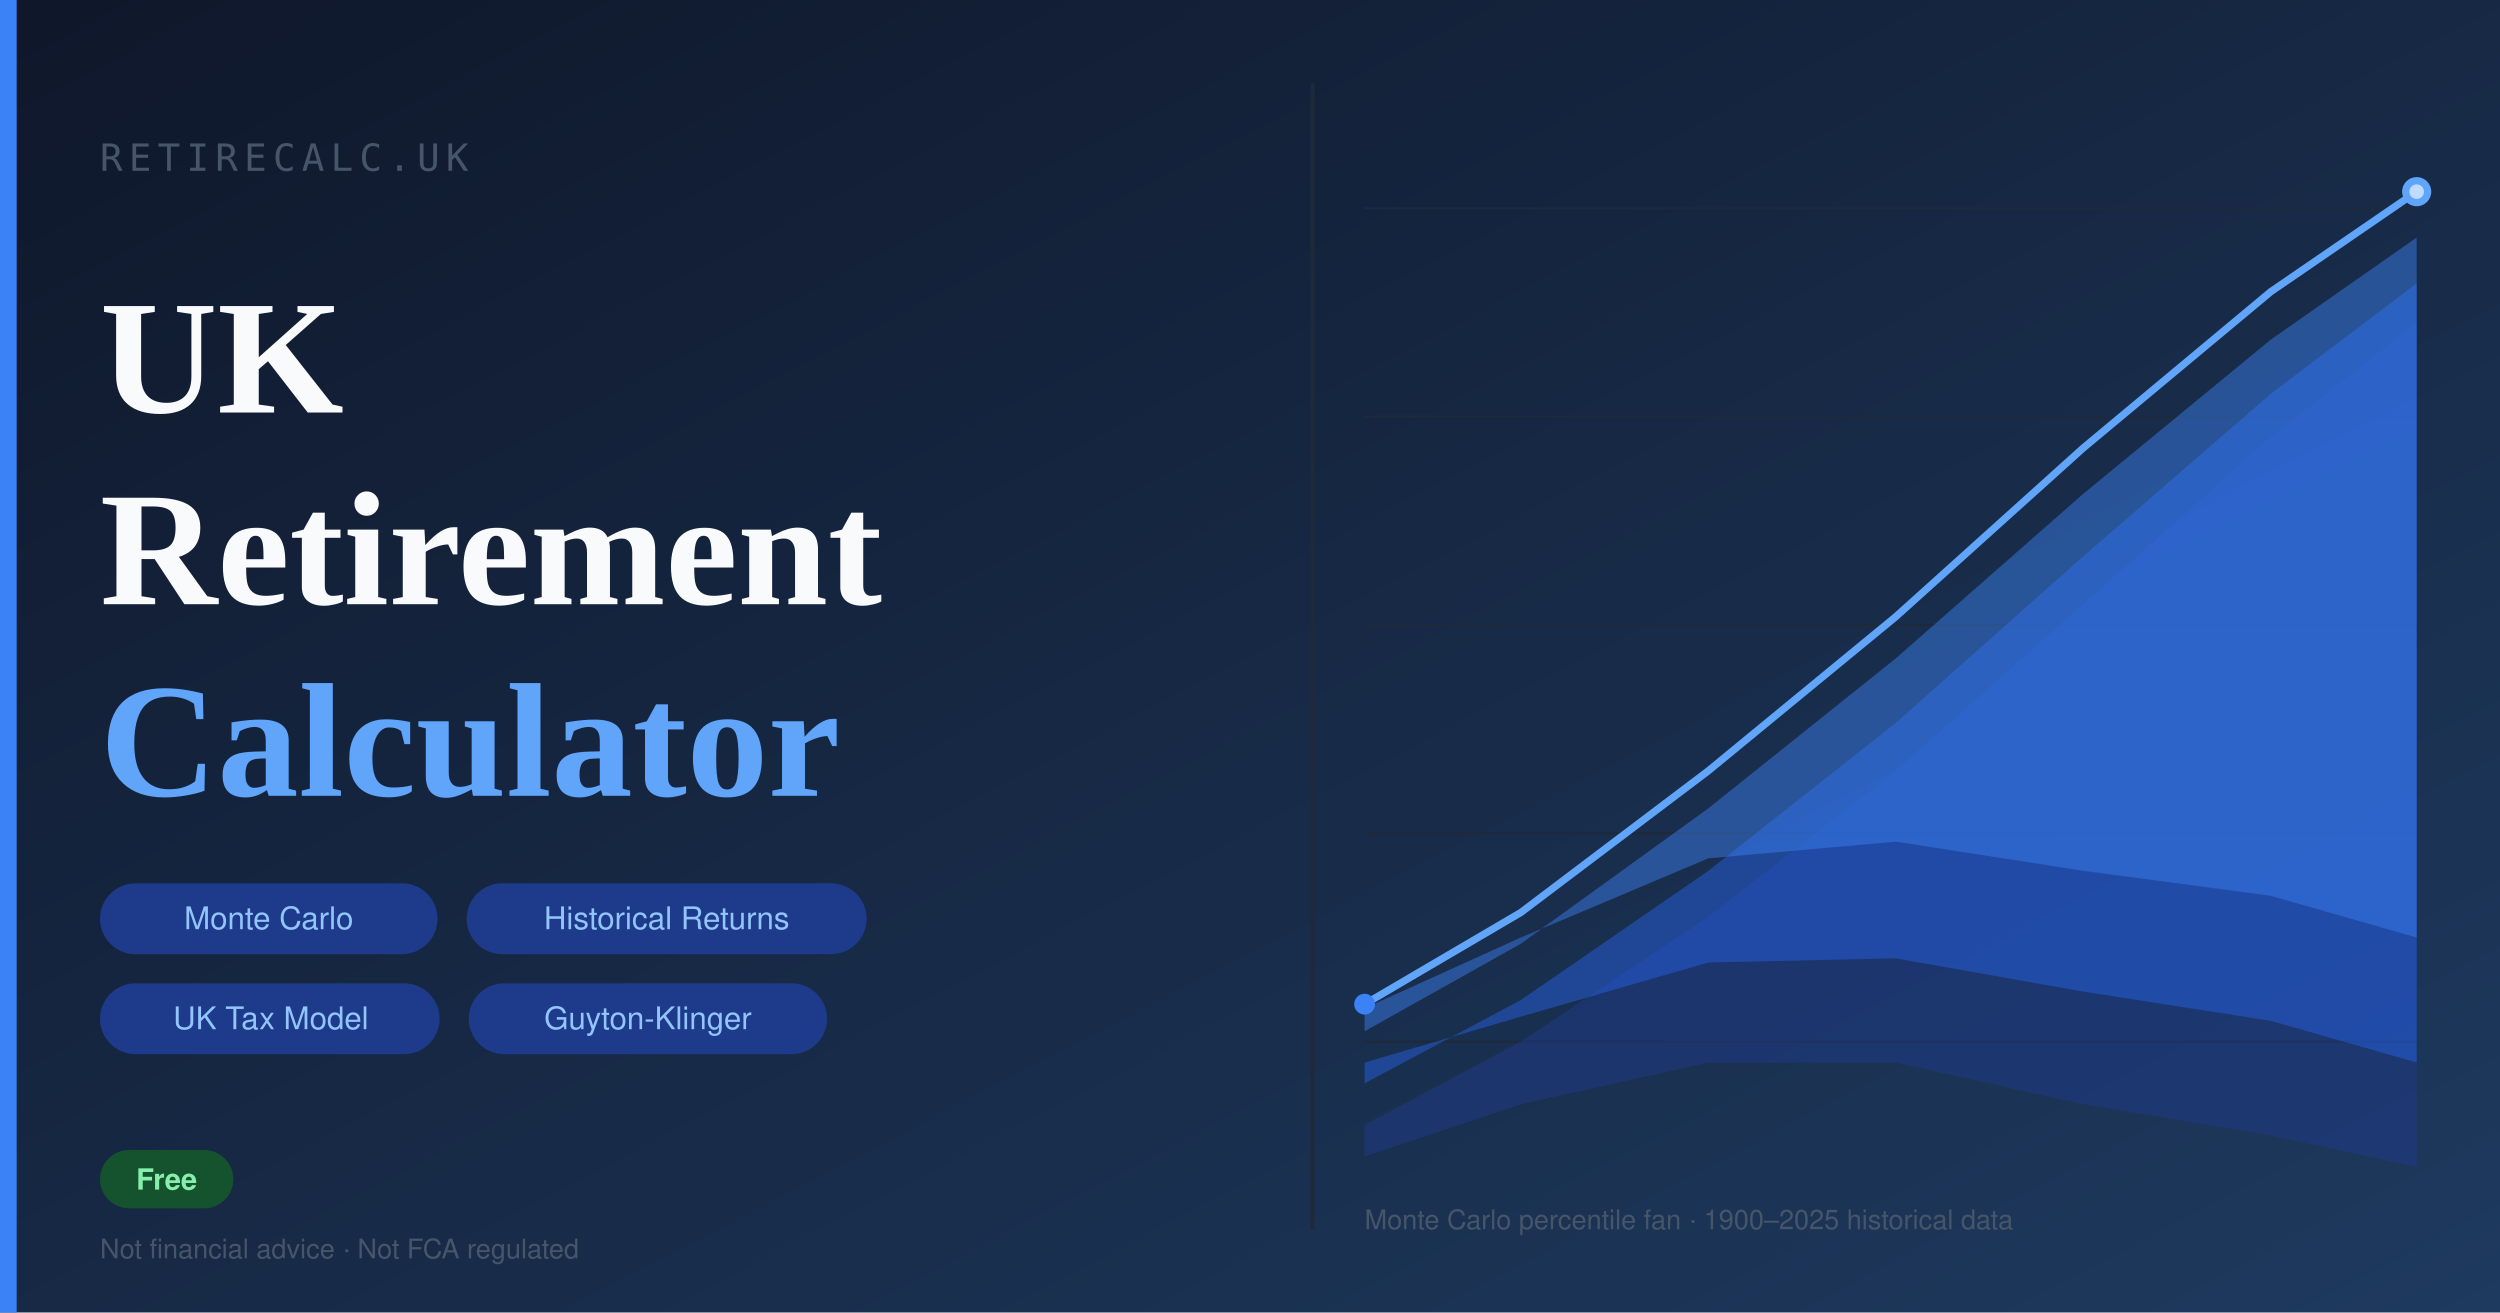
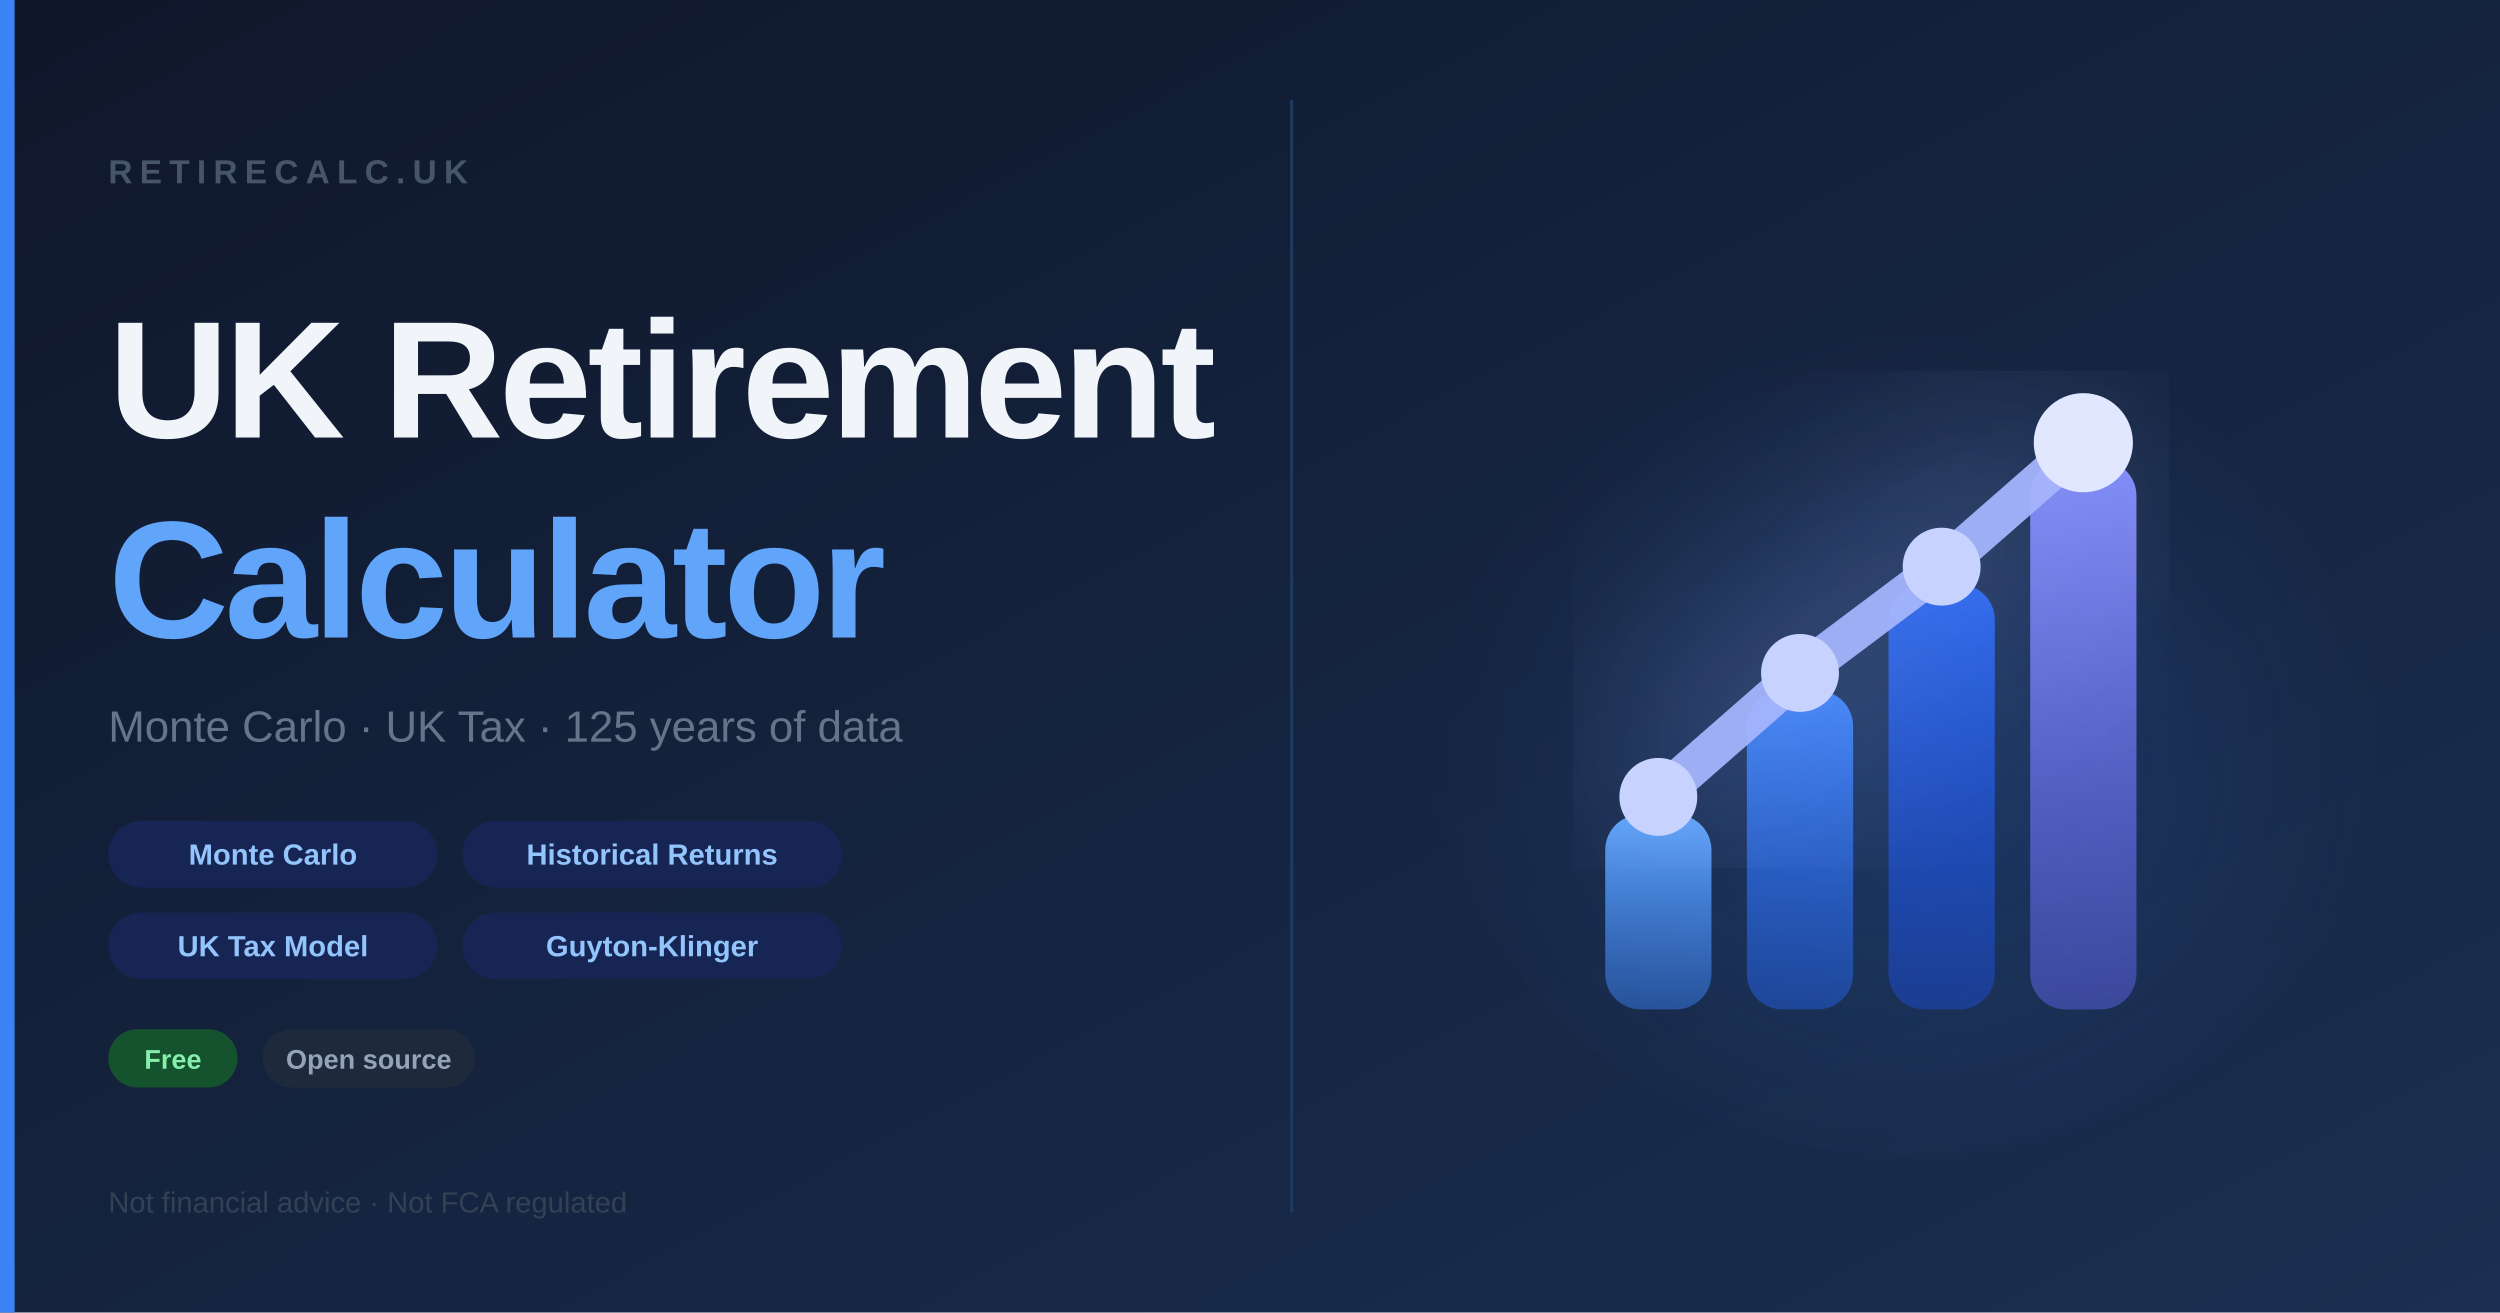
<svg xmlns="http://www.w3.org/2000/svg" viewBox="0 0 1200 630" width="1200" height="630">
  <defs>
    <linearGradient id="bg" x1="0" y1="0" x2="1" y2="1">
      <stop offset="0%" stop-color="#0f172a" />
-       <stop offset="100%" stop-color="#1e3a5f" />
+       <stop offset="100%" stop-color="#1a2f52" />
    </linearGradient>
+     <linearGradient id="b1" x1="0" y1="0" x2="0" y2="1">
+       <stop offset="0%" stop-color="#60a5fa" />
+       <stop offset="100%" stop-color="#3b82f6" stop-opacity="0.45" />
+     </linearGradient>
+     <linearGradient id="b2" x1="0" y1="0" x2="0" y2="1">
+       <stop offset="0%" stop-color="#3b82f6" />
+       <stop offset="100%" stop-color="#2563eb" stop-opacity="0.45" />
+     </linearGradient>
+     <linearGradient id="b3" x1="0" y1="0" x2="0" y2="1">
+       <stop offset="0%" stop-color="#2563eb" />
+       <stop offset="100%" stop-color="#1d4ed8" stop-opacity="0.45" />
+     </linearGradient>
+     <linearGradient id="b4" x1="0" y1="0" x2="0" y2="1">
+       <stop offset="0%" stop-color="#818cf8" />
+       <stop offset="100%" stop-color="#6366f1" stop-opacity="0.45" />
+     </linearGradient>
+     <filter id="glow" x="-20%" y="-20%" width="140%" height="140%">
+       <feGaussianBlur stdDeviation="6" result="blur" />
+       <feMerge>
+         <feMergeNode in="blur" />
+         <feMergeNode in="SourceGraphic" />
+       </feMerge>
+     </filter>
+     <radialGradient id="iconGlow" cx="50%" cy="55%" r="50%">
+       <stop offset="0%" stop-color="#3b82f6" stop-opacity="0.18" />
+       <stop offset="100%" stop-color="#3b82f6" stop-opacity="0" />
+     </radialGradient>
  </defs>
  <rect width="1200" height="630" fill="url(#bg)" />
-   <rect x="0" y="0" width="8" height="630" fill="#3b82f6" />
-   <line x1="630" y1="40" x2="630" y2="590" stroke="#1e293b" stroke-width="2" />
-   <text x="48" y="82" font-family="monospace" font-size="18" fill="#475569" letter-spacing="3">RETIRECALC.UK</text>
-   <text x="48" y="198" font-family="Georgia, 'Times New Roman', serif" font-size="78" font-weight="bold" fill="#f8fafc">UK</text>
-   <text x="48" y="290" font-family="Georgia, 'Times New Roman', serif" font-size="78" font-weight="bold" fill="#f8fafc">Retirement</text>
-   <text x="48" y="382" font-family="Georgia, 'Times New Roman', serif" font-size="78" font-weight="bold" fill="#60a5fa">Calculator</text>
-   <rect x="48" y="424" width="162" height="34" rx="17" fill="#1e3a8a" />
-   <text x="129" y="446" font-family="-apple-system, Helvetica, Arial, sans-serif" font-size="15" fill="#93c5fd" text-anchor="middle">Monte Carlo</text>
-   <rect x="224" y="424" width="192" height="34" rx="17" fill="#1e3a8a" />
-   <text x="320" y="446" font-family="-apple-system, Helvetica, Arial, sans-serif" font-size="15" fill="#93c5fd" text-anchor="middle">Historical Returns</text>
-   <rect x="48" y="472" width="163" height="34" rx="17" fill="#1e3a8a" />
-   <text x="130" y="494" font-family="-apple-system, Helvetica, Arial, sans-serif" font-size="15" fill="#93c5fd" text-anchor="middle">UK Tax Model</text>
-   <rect x="225" y="472" width="172" height="34" rx="17" fill="#1e3a8a" />
-   <text x="311" y="494" font-family="-apple-system, Helvetica, Arial, sans-serif" font-size="15" fill="#93c5fd" text-anchor="middle">Guyton-Klinger</text>
-   <rect x="48" y="552" width="64" height="28" rx="14" fill="#14532d" />
-   <text x="80" y="571" font-family="-apple-system, Helvetica, Arial, sans-serif" font-size="14" font-weight="bold" fill="#86efac" text-anchor="middle">Free</text>
-   <text x="48" y="604" font-family="-apple-system, Helvetica, Arial, sans-serif" font-size="13" fill="#475569">Not financial advice · Not FCA regulated</text>
-   <line x1="655" y1="100" x2="1160" y2="100" stroke="#1e293b" stroke-width="1" />
-   <line x1="655" y1="200" x2="1160" y2="200" stroke="#1e293b" stroke-width="1" />
-   <line x1="655" y1="300" x2="1160" y2="300" stroke="#1e293b" stroke-width="1" />
-   <line x1="655" y1="400" x2="1160" y2="400" stroke="#1e293b" stroke-width="1" />
-   <line x1="655" y1="500" x2="1160" y2="500" stroke="#1e293b" stroke-width="1" />
-   <polygon points="655,540 730,500 820,440 910,370 1000,290 1090,210 1160,155             1160,560 1090,545 1000,530 910,510 820,510 730,530 655,555" fill="#1e3a8a" opacity="0.50" />
-   <polygon points="655,520 730,480 820,418 910,347 1000,267 1090,189 1160,136             1160,510 1090,490 1000,476 910,460 820,462 730,488 655,510" fill="#2563eb" opacity="0.45" />
-   <polygon points="655,495 730,453 820,388 910,316 1000,237 1090,163 1160,114             1160,450 1090,430 1000,418 910,404 820,412 730,450 655,484" fill="#3b82f6" opacity="0.45" />
-   <polyline points="655,482 730,438 820,370 910,296 1000,215 1090,140 1160,92" stroke="#60a5fa" stroke-width="3.5" fill="none" stroke-linecap="round" stroke-linejoin="round" />
-   <circle cx="1160" cy="92" r="7" fill="#60a5fa" />
-   <circle cx="1160" cy="92" r="3.5" fill="#bfdbfe" />
-   <circle cx="655" cy="482" r="5" fill="#3b82f6" />
-   <text x="655" y="590" font-family="-apple-system, Helvetica, Arial, sans-serif" font-size="13" fill="#475569">Monte Carlo percentile fan · 1900–2025 historical data</text>
+   <rect x="0" y="0" width="7" height="630" fill="#3b82f6" />
+   <line x1="620" y1="48" x2="620" y2="582" stroke="#1e3a5f" stroke-width="1.5" />
+   <text x="52" y="88" font-family="ui-sans-serif, 'Helvetica Neue', Arial, sans-serif" font-size="16" font-weight="600" fill="#475569" letter-spacing="3.5">RETIRECALC.UK</text>
+   <text x="52" y="210" font-family="ui-sans-serif, 'Helvetica Neue', Arial, sans-serif" font-size="80" font-weight="800" fill="#f1f5f9" letter-spacing="-2">UK Retirement</text>
+   <text x="52" y="306" font-family="ui-sans-serif, 'Helvetica Neue', Arial, sans-serif" font-size="80" font-weight="800" fill="#60a5fa" letter-spacing="-2">Calculator</text>
+   <text x="52" y="356" font-family="ui-sans-serif, 'Helvetica Neue', Arial, sans-serif" font-size="21" fill="#64748b">Monte Carlo · UK Tax · 125 years of data</text>
+   <rect x="52" y="394" width="158" height="32" rx="16" fill="#172554" />
+   <text x="131" y="415" font-family="ui-sans-serif, 'Helvetica Neue', Arial, sans-serif" font-size="14" font-weight="600" fill="#93c5fd" text-anchor="middle">Monte Carlo</text>
+   <rect x="222" y="394" width="182" height="32" rx="16" fill="#172554" />
+   <text x="313" y="415" font-family="ui-sans-serif, 'Helvetica Neue', Arial, sans-serif" font-size="14" font-weight="600" fill="#93c5fd" text-anchor="middle">Historical Returns</text>
+   <rect x="52" y="438" width="158" height="32" rx="16" fill="#172554" />
+   <text x="131" y="459" font-family="ui-sans-serif, 'Helvetica Neue', Arial, sans-serif" font-size="14" font-weight="600" fill="#93c5fd" text-anchor="middle">UK Tax Model</text>
+   <rect x="222" y="438" width="182" height="32" rx="16" fill="#172554" />
+   <text x="313" y="459" font-family="ui-sans-serif, 'Helvetica Neue', Arial, sans-serif" font-size="14" font-weight="600" fill="#93c5fd" text-anchor="middle">Guyton-Klinger</text>
+   <rect x="52" y="494" width="62" height="28" rx="14" fill="#14532d" />
+   <text x="83" y="513" font-family="ui-sans-serif, 'Helvetica Neue', Arial, sans-serif" font-size="13" font-weight="700" fill="#86efac" text-anchor="middle">Free</text>
+   <rect x="126" y="494" width="102" height="28" rx="14" fill="#1e293b" />
+   <text x="177" y="513" font-family="ui-sans-serif, 'Helvetica Neue', Arial, sans-serif" font-size="13" font-weight="600" fill="#94a3b8" text-anchor="middle">Open source</text>
+   <text x="52" y="582" font-family="ui-sans-serif, 'Helvetica Neue', Arial, sans-serif" font-size="14" fill="#334155">Not financial advice · Not FCA regulated</text>
+   <ellipse cx="915" cy="345" rx="230" ry="210" fill="url(#iconGlow)" />
+   <g transform="translate(728, 153) scale(8.5)">
+     <rect x="5" y="28" width="6" height="11" rx="2" fill="url(#b1)" />
+     <rect x="13" y="21" width="6" height="18" rx="2" fill="url(#b2)" />
+     <rect x="21" y="15" width="6" height="24" rx="2" fill="url(#b3)" />
+     <rect x="29" y="8" width="6" height="31" rx="2" fill="url(#b4)" />
+     <polyline points="8,27 16,20 24,14 32,7" stroke="#a5b4fc" stroke-width="2.2" fill="none" stroke-linecap="round" stroke-linejoin="round" filter="url(#glow)" opacity="0.95" />
+     <circle cx="8" cy="27" r="2.2" fill="#c7d2fe" />
+     <circle cx="16" cy="20" r="2.2" fill="#c7d2fe" />
+     <circle cx="24" cy="14" r="2.2" fill="#c7d2fe" />
+     <circle cx="32" cy="7" r="2.8" fill="#e0e7ff" />
+   </g>
</svg>
